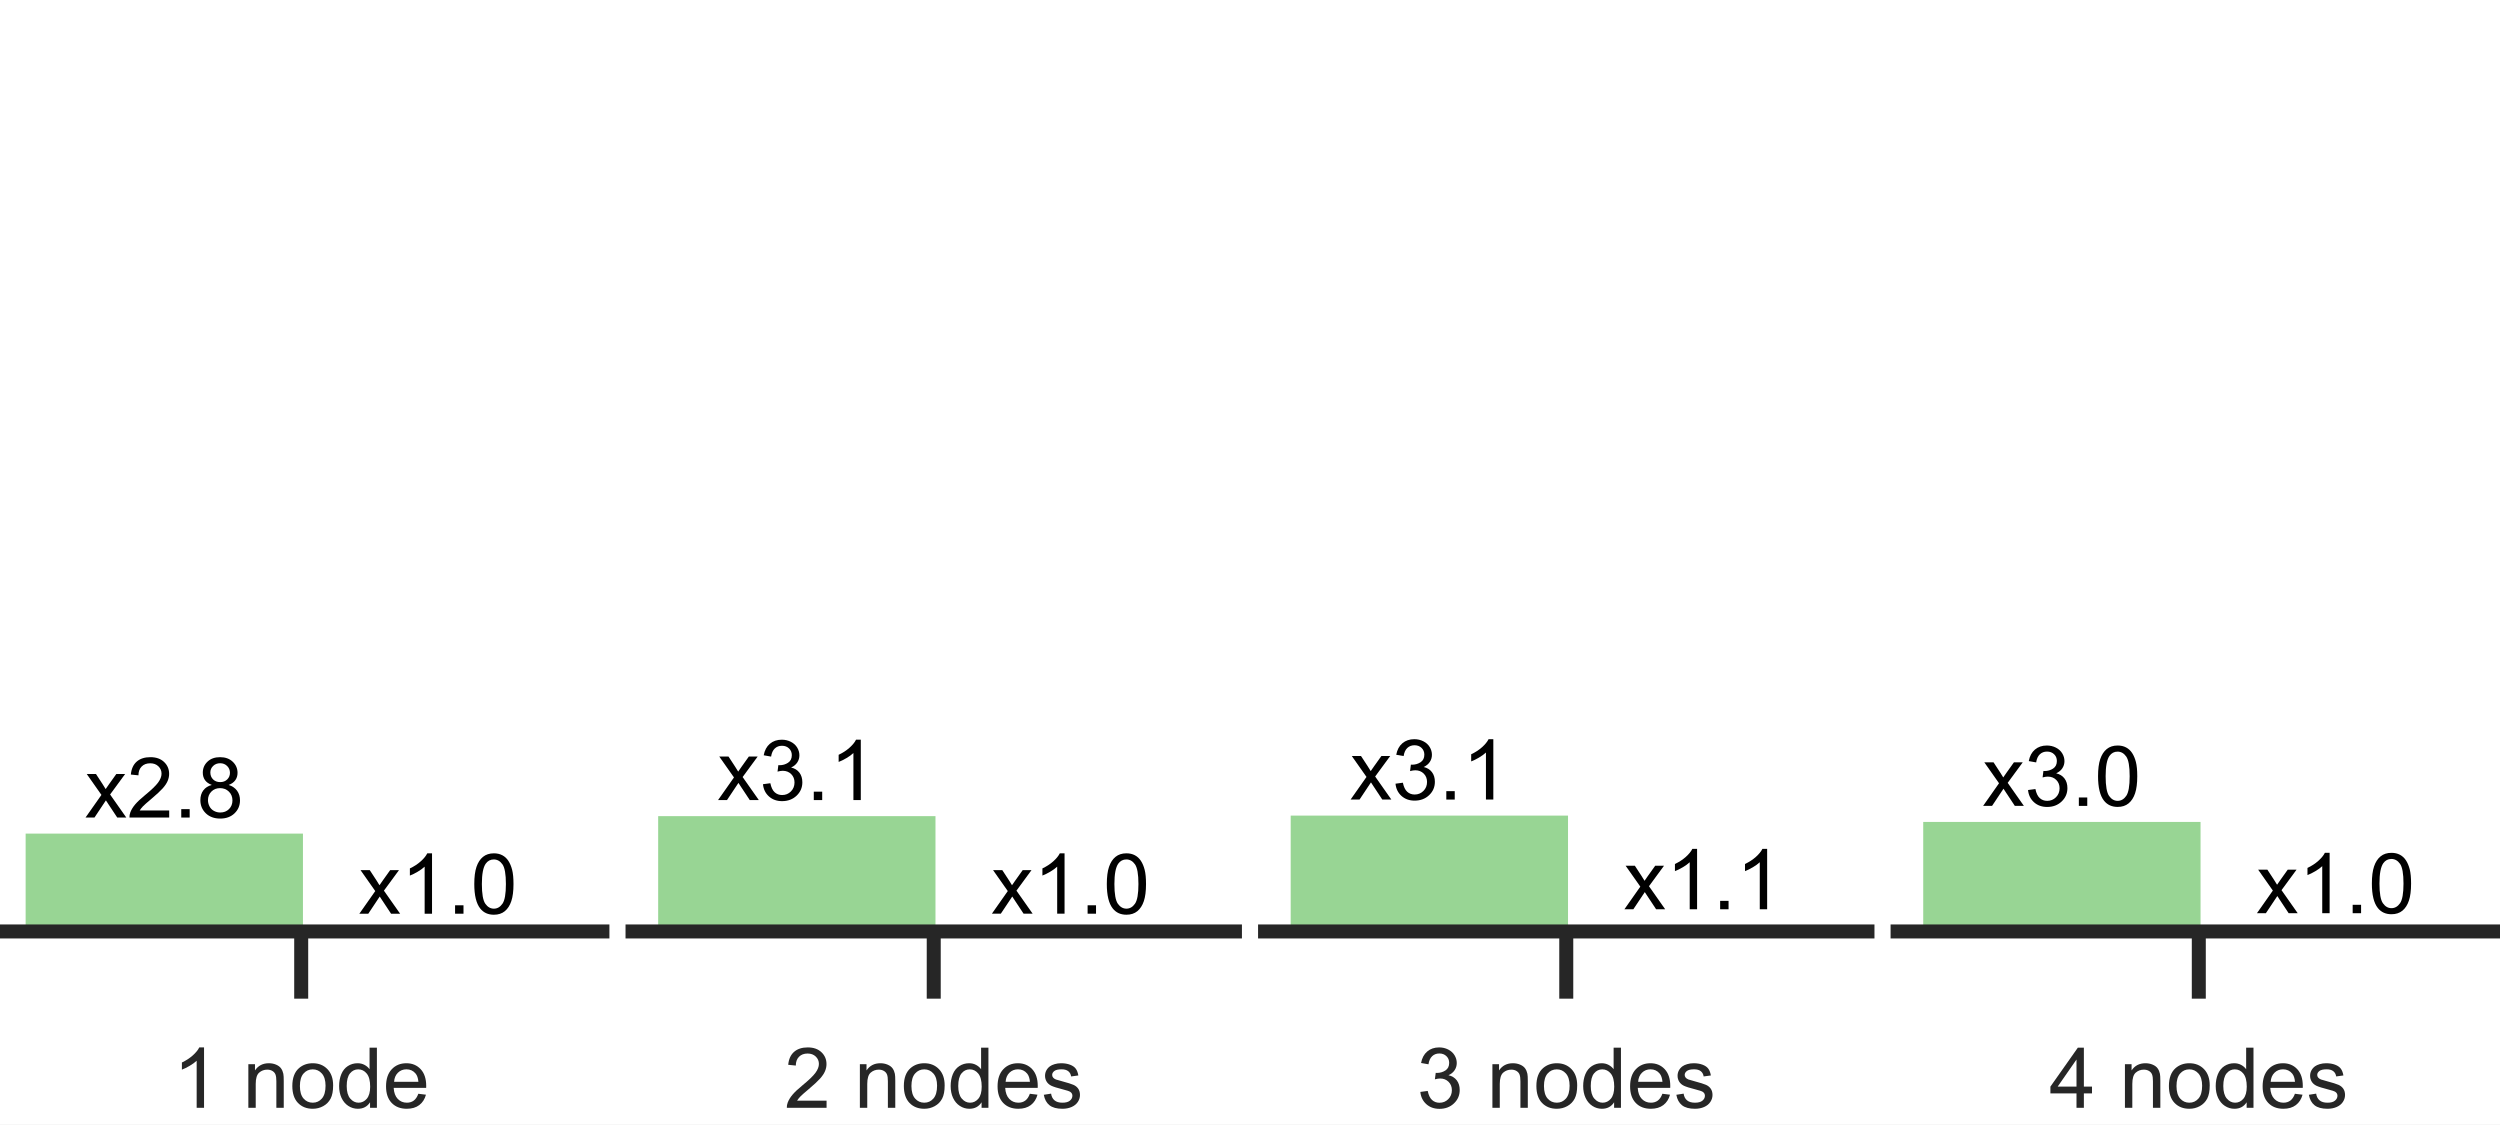
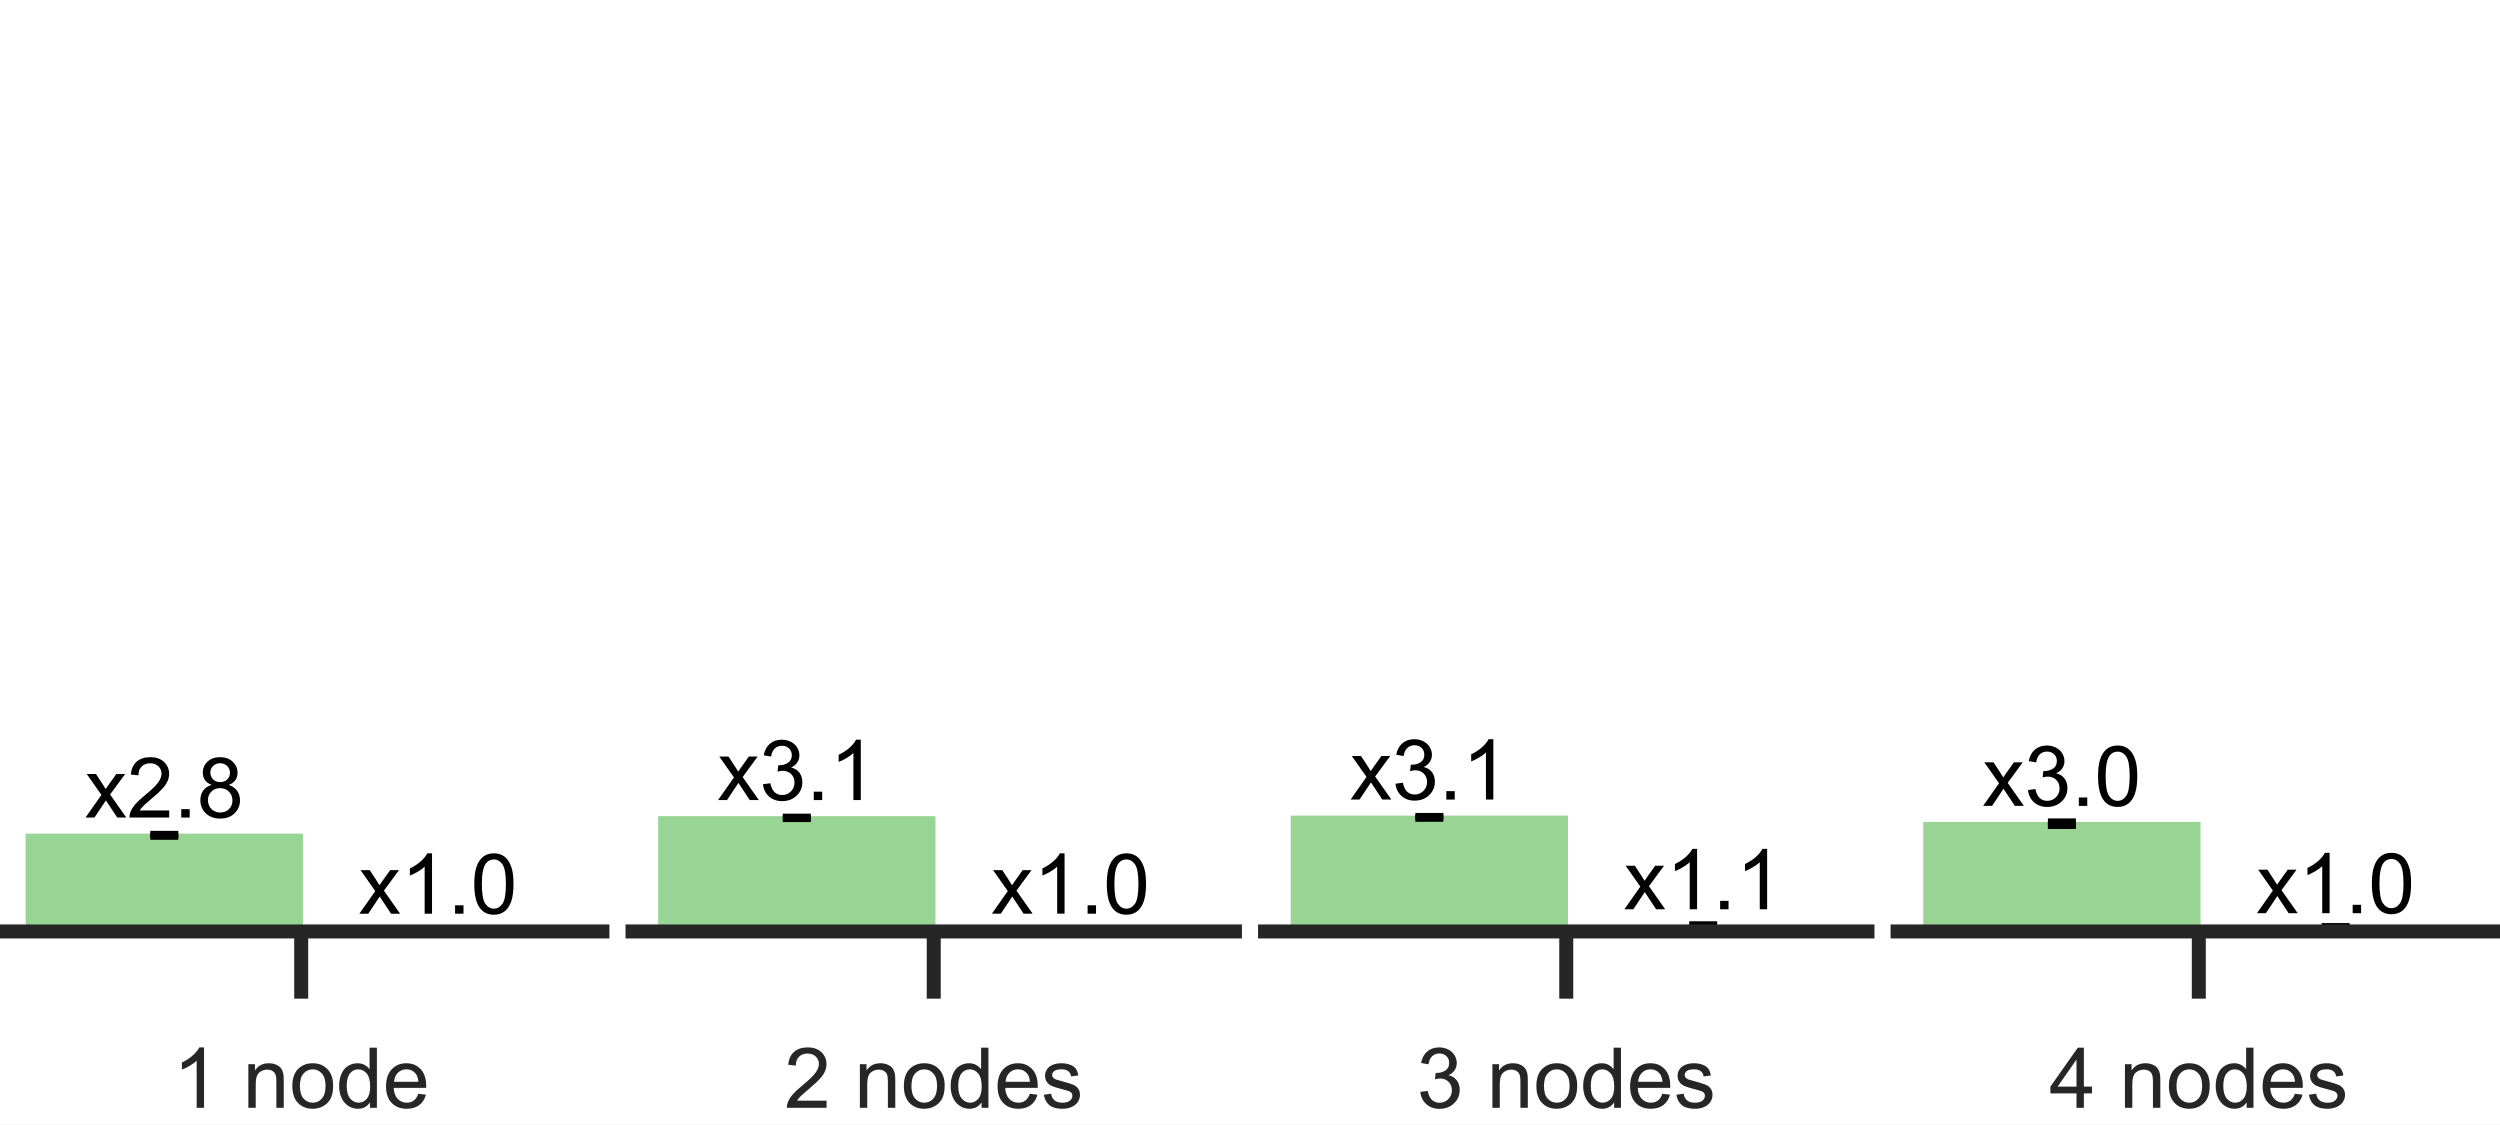
<svg xmlns="http://www.w3.org/2000/svg" xmlns:xlink="http://www.w3.org/1999/xlink" width="178.56pt" height="80.315pt" viewBox="0 0 178.56 80.315" version="1.1">
  <defs>
    <style type="text/css">*{stroke-linejoin: round; stroke-linecap: butt}</style>
  </defs>
  <g id="figure_1">
    <g id="patch_1">
      <path d="M 0 80.315  L 178.56 80.315  L 178.56 0  L 0 0  z " style="fill: #ffffff" />
    </g>
    <g id="axes_1">
      <g id="patch_2">
        <path d="M 0 66.528  L 43.027 66.528  L 43.027 0  L 0 0  z " style="fill: #ffffff" />
      </g>
      <g id="matplotlib.axis_1">
        <g id="xtick_1">
          <g id="line2d_1">
            <defs>
-               <path id="mcd793486ca" d="M 0 0  L 0 4.8  " style="stroke: #262626" />
+               <path id="m486c10fdf6" d="M 0 0  L 0 4.8  " style="stroke: #262626" />
            </defs>
            <g>
-               <use xlink:href="#mcd793486ca" x="21.513" y="66.528" style="fill: #262626; stroke: #262626" />
+               <use xlink:href="#m486c10fdf6" x="21.513" y="66.528" style="fill: #262626; stroke: #262626" />
            </g>
          </g>
          <g id="text_1">
            <g style="fill: #262626" transform="translate(12.33841 79.12269) scale(0.06 -0.06)">
              <defs>
                <path id="ArialMT-31" d="M 2384 0  L 1822 0  L 1822 3584  Q 1619 3391 1289 3197  Q 959 3003 697 2906  L 697 3450  Q 1169 3672 1522 3987  Q 1875 4303 2022 4600  L 2384 4600  L 2384 0  z " transform="scale(0.015625)" />
                <path id="ArialMT-20" transform="scale(0.015625)" />
                <path id="ArialMT-6e" d="M 422 0  L 422 3319  L 928 3319  L 928 2847  Q 1294 3394 1984 3394  Q 2284 3394 2536 3286  Q 2788 3178 2913 3003  Q 3038 2828 3088 2588  Q 3119 2431 3119 2041  L 3119 0  L 2556 0  L 2556 2019  Q 2556 2363 2490 2533  Q 2425 2703 2258 2804  Q 2091 2906 1866 2906  Q 1506 2906 1245 2678  Q 984 2450 984 1813  L 984 0  L 422 0  z " transform="scale(0.015625)" />
                <path id="ArialMT-6f" d="M 213 1659  Q 213 2581 725 3025  Q 1153 3394 1769 3394  Q 2453 3394 2887 2945  Q 3322 2497 3322 1706  Q 3322 1066 3130 698  Q 2938 331 2570 128  Q 2203 -75 1769 -75  Q 1072 -75 642 372  Q 213 819 213 1659  z M 791 1659  Q 791 1022 1069 705  Q 1347 388 1769 388  Q 2188 388 2466 706  Q 2744 1025 2744 1678  Q 2744 2294 2464 2611  Q 2184 2928 1769 2928  Q 1347 2928 1069 2612  Q 791 2297 791 1659  z " transform="scale(0.015625)" />
                <path id="ArialMT-64" d="M 2575 0  L 2575 419  Q 2259 -75 1647 -75  Q 1250 -75 917 144  Q 584 363 401 755  Q 219 1147 219 1656  Q 219 2153 384 2558  Q 550 2963 881 3178  Q 1213 3394 1622 3394  Q 1922 3394 2156 3267  Q 2391 3141 2538 2938  L 2538 4581  L 3097 4581  L 3097 0  L 2575 0  z M 797 1656  Q 797 1019 1065 703  Q 1334 388 1700 388  Q 2069 388 2326 689  Q 2584 991 2584 1609  Q 2584 2291 2321 2609  Q 2059 2928 1675 2928  Q 1300 2928 1048 2622  Q 797 2316 797 1656  z " transform="scale(0.015625)" />
                <path id="ArialMT-65" d="M 2694 1069  L 3275 997  Q 3138 488 2766 206  Q 2394 -75 1816 -75  Q 1088 -75 661 373  Q 234 822 234 1631  Q 234 2469 665 2931  Q 1097 3394 1784 3394  Q 2450 3394 2872 2941  Q 3294 2488 3294 1666  Q 3294 1616 3291 1516  L 816 1516  Q 847 969 1125 678  Q 1403 388 1819 388  Q 2128 388 2347 550  Q 2566 713 2694 1069  z M 847 1978  L 2700 1978  Q 2663 2397 2488 2606  Q 2219 2931 1791 2931  Q 1403 2931 1139 2672  Q 875 2413 847 1978  z " transform="scale(0.015625)" />
              </defs>
              <use xlink:href="#ArialMT-31" />
              <use xlink:href="#ArialMT-20" transform="translate(55.61523 0)" />
              <use xlink:href="#ArialMT-6e" transform="translate(83.39844 0)" />
              <use xlink:href="#ArialMT-6f" transform="translate(139.0137 0)" />
              <use xlink:href="#ArialMT-64" transform="translate(194.6289 0)" />
              <use xlink:href="#ArialMT-65" transform="translate(250.2441 0)" />
            </g>
          </g>
        </g>
      </g>
      <g id="patch_3">
-         <path d="M 1.956 70.441  L 21.513 70.441  L 21.513 59.663  L 1.956 59.663  z " clip-path="url(#p4765b01465)" style="fill: #98d594; stroke: #98d594; stroke-width: 0.25; stroke-linejoin: miter" />
+         <path d="M 1.956 70.441  L 21.513 70.441  L 21.513 59.663  L 1.956 59.663  z " clip-path="url(#p44af5db1ac)" style="fill: #98d594; stroke: #98d594; stroke-width: 0.25; stroke-linejoin: miter" />
      </g>
      <g id="patch_4">
-         <path d="M 21.513 70.441  L 41.071 70.441  L 41.071 66.531  L 21.513 66.531  z " clip-path="url(#p4765b01465)" style="fill: #4a98c9; stroke: #4a98c9; stroke-width: 0.25; stroke-linejoin: miter" />
+         <path d="M 21.513 70.441  L 41.071 70.441  L 41.071 66.531  L 21.513 66.531  z " clip-path="url(#p44af5db1ac)" style="fill: #4a98c9; stroke: #4a98c9; stroke-width: 0.25; stroke-linejoin: miter" />
+       </g>
+       <g id="LineCollection_1">
+         <path d="M 11.735 59.731  L 11.735 59.596  " clip-path="url(#p44af5db1ac)" style="fill: none; stroke: #000000; stroke-width: 0.5" />
+       </g>
+       <g id="line2d_2">
+         <defs>
+           <path id="mb4575791aa" d="M 1 0  L -1 -0  " style="stroke: #000000; stroke-width: 0.5" />
+         </defs>
+         <g clip-path="url(#p44af5db1ac)">
+           <use xlink:href="#mb4575791aa" x="11.735" y="59.731" style="stroke: #000000; stroke-width: 0.5" />
+         </g>
+       </g>
+       <g id="line2d_3">
+         <g clip-path="url(#p44af5db1ac)">
+           <use xlink:href="#mb4575791aa" x="11.735" y="59.596" style="stroke: #000000; stroke-width: 0.5" />
+         </g>
+       </g>
+       <g id="LineCollection_2">
+         <path d="M 31.292 66.596  L 31.292 66.467  " clip-path="url(#p44af5db1ac)" style="fill: none; stroke: #000000; stroke-width: 0.5" />
+       </g>
+       <g id="line2d_4">
+         <g clip-path="url(#p44af5db1ac)">
+           <use xlink:href="#mb4575791aa" x="31.292" y="66.596" style="stroke: #000000; stroke-width: 0.5" />
+         </g>
+       </g>
+       <g id="line2d_5">
+         <g clip-path="url(#p44af5db1ac)">
+           <use xlink:href="#mb4575791aa" x="31.292" y="66.467" style="stroke: #000000; stroke-width: 0.5" />
+         </g>
      </g>
      <g id="patch_5">
        <path d="M 0 66.528  L 43.027 66.528  " style="fill: none; stroke: #262626; stroke-linejoin: miter; stroke-linecap: square" />
      </g>
      <g id="text_2">
        <g transform="translate(6.064502 58.39246) scale(0.06 -0.06)">
          <defs>
            <path id="ArialMT-78" d="M 47 0  L 1259 1725  L 138 3319  L 841 3319  L 1350 2541  Q 1494 2319 1581 2169  Q 1719 2375 1834 2534  L 2394 3319  L 3066 3319  L 1919 1756  L 3153 0  L 2463 0  L 1781 1031  L 1600 1309  L 728 0  L 47 0  z " transform="scale(0.015625)" />
            <path id="ArialMT-32" d="M 3222 541  L 3222 0  L 194 0  Q 188 203 259 391  Q 375 700 629 1000  Q 884 1300 1366 1694  Q 2113 2306 2375 2664  Q 2638 3022 2638 3341  Q 2638 3675 2398 3904  Q 2159 4134 1775 4134  Q 1369 4134 1125 3890  Q 881 3647 878 3216  L 300 3275  Q 359 3922 746 4261  Q 1134 4600 1788 4600  Q 2447 4600 2831 4234  Q 3216 3869 3216 3328  Q 3216 3053 3103 2787  Q 2991 2522 2730 2228  Q 2469 1934 1863 1422  Q 1356 997 1212 845  Q 1069 694 975 541  L 3222 541  z " transform="scale(0.015625)" />
            <path id="ArialMT-2e" d="M 581 0  L 581 641  L 1222 641  L 1222 0  L 581 0  z " transform="scale(0.015625)" />
            <path id="ArialMT-38" d="M 1131 2484  Q 781 2613 612 2850  Q 444 3088 444 3419  Q 444 3919 803 4259  Q 1163 4600 1759 4600  Q 2359 4600 2725 4251  Q 3091 3903 3091 3403  Q 3091 3084 2923 2848  Q 2756 2613 2416 2484  Q 2838 2347 3058 2040  Q 3278 1734 3278 1309  Q 3278 722 2862 322  Q 2447 -78 1769 -78  Q 1091 -78 675 323  Q 259 725 259 1325  Q 259 1772 486 2073  Q 713 2375 1131 2484  z M 1019 3438  Q 1019 3113 1228 2906  Q 1438 2700 1772 2700  Q 2097 2700 2305 2904  Q 2513 3109 2513 3406  Q 2513 3716 2298 3927  Q 2084 4138 1766 4138  Q 1444 4138 1231 3931  Q 1019 3725 1019 3438  z M 838 1322  Q 838 1081 952 856  Q 1066 631 1291 507  Q 1516 384 1775 384  Q 2178 384 2440 643  Q 2703 903 2703 1303  Q 2703 1709 2433 1975  Q 2163 2241 1756 2241  Q 1359 2241 1098 1978  Q 838 1716 838 1322  z " transform="scale(0.015625)" />
          </defs>
          <use xlink:href="#ArialMT-78" />
          <use xlink:href="#ArialMT-32" transform="translate(50 0)" />
          <use xlink:href="#ArialMT-2e" transform="translate(105.6152 0)" />
          <use xlink:href="#ArialMT-38" transform="translate(133.3984 0)" />
        </g>
      </g>
      <g id="text_3">
        <g transform="translate(25.622 65.2607) scale(0.06 -0.06)">
          <defs>
            <path id="ArialMT-30" d="M 266 2259  Q 266 3072 433 3567  Q 600 4063 929 4331  Q 1259 4600 1759 4600  Q 2128 4600 2406 4451  Q 2684 4303 2865 4023  Q 3047 3744 3150 3342  Q 3253 2941 3253 2259  Q 3253 1453 3087 958  Q 2922 463 2592 192  Q 2263 -78 1759 -78  Q 1097 -78 719 397  Q 266 969 266 2259  z M 844 2259  Q 844 1131 1108 757  Q 1372 384 1759 384  Q 2147 384 2411 759  Q 2675 1134 2675 2259  Q 2675 3391 2411 3762  Q 2147 4134 1753 4134  Q 1366 4134 1134 3806  Q 844 3388 844 2259  z " transform="scale(0.015625)" />
          </defs>
          <use xlink:href="#ArialMT-78" />
          <use xlink:href="#ArialMT-31" transform="translate(50 0)" />
          <use xlink:href="#ArialMT-2e" transform="translate(105.6152 0)" />
          <use xlink:href="#ArialMT-30" transform="translate(133.3984 0)" />
        </g>
      </g>
    </g>
    <g id="axes_2">
      <g id="patch_6">
        <path d="M 45.178 66.528  L 88.204 66.528  L 88.204 0  L 45.178 0  z " style="fill: #ffffff" />
      </g>
      <g id="matplotlib.axis_2">
        <g id="xtick_2">
-           <g id="line2d_2">
+           <g id="line2d_6">
            <g>
-               <use xlink:href="#mcd793486ca" x="66.691" y="66.528" style="fill: #262626; stroke: #262626" />
+               <use xlink:href="#m486c10fdf6" x="66.691" y="66.528" style="fill: #262626; stroke: #262626" />
            </g>
          </g>
          <g id="text_4">
            <g style="fill: #262626" transform="translate(56.01624 79.12269) scale(0.06 -0.06)">
              <defs>
                <path id="ArialMT-73" d="M 197 991  L 753 1078  Q 800 744 1014 566  Q 1228 388 1613 388  Q 2000 388 2187 545  Q 2375 703 2375 916  Q 2375 1106 2209 1216  Q 2094 1291 1634 1406  Q 1016 1563 777 1677  Q 538 1791 414 1992  Q 291 2194 291 2438  Q 291 2659 392 2848  Q 494 3038 669 3163  Q 800 3259 1026 3326  Q 1253 3394 1513 3394  Q 1903 3394 2198 3281  Q 2494 3169 2634 2976  Q 2775 2784 2828 2463  L 2278 2388  Q 2241 2644 2061 2787  Q 1881 2931 1553 2931  Q 1166 2931 1000 2803  Q 834 2675 834 2503  Q 834 2394 903 2306  Q 972 2216 1119 2156  Q 1203 2125 1616 2013  Q 2213 1853 2448 1751  Q 2684 1650 2818 1456  Q 2953 1263 2953 975  Q 2953 694 2789 445  Q 2625 197 2315 61  Q 2006 -75 1616 -75  Q 969 -75 630 194  Q 291 463 197 991  z " transform="scale(0.015625)" />
              </defs>
              <use xlink:href="#ArialMT-32" />
              <use xlink:href="#ArialMT-20" transform="translate(55.61523 0)" />
              <use xlink:href="#ArialMT-6e" transform="translate(83.39844 0)" />
              <use xlink:href="#ArialMT-6f" transform="translate(139.0137 0)" />
              <use xlink:href="#ArialMT-64" transform="translate(194.6289 0)" />
              <use xlink:href="#ArialMT-65" transform="translate(250.2441 0)" />
              <use xlink:href="#ArialMT-73" transform="translate(305.8594 0)" />
            </g>
          </g>
        </g>
      </g>
      <g id="matplotlib.axis_3">
        <g id="ytick_1" />
        <g id="ytick_2" />
        <g id="ytick_3" />
      </g>
      <g id="patch_7">
-         <path d="M 47.134 70.441  L 66.691 70.441  L 66.691 58.416  L 47.134 58.416  z " clip-path="url(#pa0860a4e7b)" style="fill: #98d594; stroke: #98d594; stroke-width: 0.25; stroke-linejoin: miter" />
+         <path d="M 47.134 70.441  L 66.691 70.441  L 66.691 58.416  L 47.134 58.416  z " clip-path="url(#pf89673b3d3)" style="fill: #98d594; stroke: #98d594; stroke-width: 0.25; stroke-linejoin: miter" />
      </g>
      <g id="patch_8">
-         <path d="M 66.691 70.441  L 86.249 70.441  L 86.249 66.531  L 66.691 66.531  z " clip-path="url(#pa0860a4e7b)" style="fill: #4a98c9; stroke: #4a98c9; stroke-width: 0.25; stroke-linejoin: miter" />
+         <path d="M 66.691 70.441  L 86.249 70.441  L 86.249 66.531  L 66.691 66.531  z " clip-path="url(#pf89673b3d3)" style="fill: #4a98c9; stroke: #4a98c9; stroke-width: 0.25; stroke-linejoin: miter" />
+       </g>
+       <g id="LineCollection_3">
+         <path d="M 56.912 58.467  L 56.912 58.364  " clip-path="url(#pf89673b3d3)" style="fill: none; stroke: #000000; stroke-width: 0.5" />
+       </g>
+       <g id="line2d_7">
+         <g clip-path="url(#pf89673b3d3)">
+           <use xlink:href="#mb4575791aa" x="56.912" y="58.467" style="stroke: #000000; stroke-width: 0.5" />
+         </g>
+       </g>
+       <g id="line2d_8">
+         <g clip-path="url(#pf89673b3d3)">
+           <use xlink:href="#mb4575791aa" x="56.912" y="58.364" style="stroke: #000000; stroke-width: 0.5" />
+         </g>
+       </g>
+       <g id="LineCollection_4">
+         <path d="M 76.47 66.601  L 76.47 66.461  " clip-path="url(#pf89673b3d3)" style="fill: none; stroke: #000000; stroke-width: 0.5" />
+       </g>
+       <g id="line2d_9">
+         <g clip-path="url(#pf89673b3d3)">
+           <use xlink:href="#mb4575791aa" x="76.47" y="66.601" style="stroke: #000000; stroke-width: 0.5" />
+         </g>
+       </g>
+       <g id="line2d_10">
+         <g clip-path="url(#pf89673b3d3)">
+           <use xlink:href="#mb4575791aa" x="76.47" y="66.461" style="stroke: #000000; stroke-width: 0.5" />
+         </g>
      </g>
      <g id="patch_9">
        <path d="M 45.178 66.528  L 88.204 66.528  " style="fill: none; stroke: #262626; stroke-linejoin: miter; stroke-linecap: square" />
      </g>
      <g id="text_5">
        <g transform="translate(51.24233 57.14486) scale(0.06 -0.06)">
          <defs>
            <path id="ArialMT-33" d="M 269 1209  L 831 1284  Q 928 806 1161 595  Q 1394 384 1728 384  Q 2125 384 2398 659  Q 2672 934 2672 1341  Q 2672 1728 2419 1979  Q 2166 2231 1775 2231  Q 1616 2231 1378 2169  L 1441 2663  Q 1497 2656 1531 2656  Q 1891 2656 2178 2843  Q 2466 3031 2466 3422  Q 2466 3731 2256 3934  Q 2047 4138 1716 4138  Q 1388 4138 1169 3931  Q 950 3725 888 3313  L 325 3413  Q 428 3978 793 4289  Q 1159 4600 1703 4600  Q 2078 4600 2393 4439  Q 2709 4278 2876 4000  Q 3044 3722 3044 3409  Q 3044 3113 2884 2869  Q 2725 2625 2413 2481  Q 2819 2388 3044 2092  Q 3269 1797 3269 1353  Q 3269 753 2831 336  Q 2394 -81 1725 -81  Q 1122 -81 723 278  Q 325 638 269 1209  z " transform="scale(0.015625)" />
          </defs>
          <use xlink:href="#ArialMT-78" />
          <use xlink:href="#ArialMT-33" transform="translate(50 0)" />
          <use xlink:href="#ArialMT-2e" transform="translate(105.6152 0)" />
          <use xlink:href="#ArialMT-31" transform="translate(133.3984 0)" />
        </g>
      </g>
      <g id="text_6">
        <g transform="translate(70.79984 65.26016) scale(0.06 -0.06)">
          <use xlink:href="#ArialMT-78" />
          <use xlink:href="#ArialMT-31" transform="translate(50 0)" />
          <use xlink:href="#ArialMT-2e" transform="translate(105.6152 0)" />
          <use xlink:href="#ArialMT-30" transform="translate(133.3984 0)" />
        </g>
      </g>
    </g>
    <g id="axes_3">
      <g id="patch_10">
        <path d="M 90.356 66.528  L 133.382 66.528  L 133.382 0  L 90.356 0  z " style="fill: #ffffff" />
      </g>
      <g id="matplotlib.axis_4">
        <g id="xtick_3">
-           <g id="line2d_3">
+           <g id="line2d_11">
            <g>
-               <use xlink:href="#mcd793486ca" x="111.869" y="66.528" style="fill: #262626; stroke: #262626" />
+               <use xlink:href="#m486c10fdf6" x="111.869" y="66.528" style="fill: #262626; stroke: #262626" />
            </g>
          </g>
          <g id="text_7">
            <g style="fill: #262626" transform="translate(101.1941 79.12269) scale(0.06 -0.06)">
              <use xlink:href="#ArialMT-33" />
              <use xlink:href="#ArialMT-20" transform="translate(55.61523 0)" />
              <use xlink:href="#ArialMT-6e" transform="translate(83.39844 0)" />
              <use xlink:href="#ArialMT-6f" transform="translate(139.0137 0)" />
              <use xlink:href="#ArialMT-64" transform="translate(194.6289 0)" />
              <use xlink:href="#ArialMT-65" transform="translate(250.2441 0)" />
              <use xlink:href="#ArialMT-73" transform="translate(305.8594 0)" />
            </g>
          </g>
        </g>
      </g>
      <g id="matplotlib.axis_5">
        <g id="ytick_4" />
        <g id="ytick_5" />
        <g id="ytick_6" />
      </g>
      <g id="patch_11">
-         <path d="M 92.311 70.441  L 111.869 70.441  L 111.869 58.379  L 92.311 58.379  z " clip-path="url(#p9106f2ea8b)" style="fill: #98d594; stroke: #98d594; stroke-width: 0.25; stroke-linejoin: miter" />
+         <path d="M 92.311 70.441  L 111.869 70.441  L 111.869 58.379  L 92.311 58.379  z " clip-path="url(#p998ff9d3e8)" style="fill: #98d594; stroke: #98d594; stroke-width: 0.25; stroke-linejoin: miter" />
      </g>
      <g id="patch_12">
-         <path d="M 111.869 70.441  L 131.426 70.441  L 131.426 66.214  L 111.869 66.214  z " clip-path="url(#p9106f2ea8b)" style="fill: #4a98c9; stroke: #4a98c9; stroke-width: 0.25; stroke-linejoin: miter" />
+         <path d="M 111.869 70.441  L 131.426 70.441  L 131.426 66.214  L 111.869 66.214  z " clip-path="url(#p998ff9d3e8)" style="fill: #4a98c9; stroke: #4a98c9; stroke-width: 0.25; stroke-linejoin: miter" />
+       </g>
+       <g id="LineCollection_5">
+         <path d="M 102.09 58.444  L 102.09 58.314  " clip-path="url(#p998ff9d3e8)" style="fill: none; stroke: #000000; stroke-width: 0.5" />
+       </g>
+       <g id="line2d_12">
+         <g clip-path="url(#p998ff9d3e8)">
+           <use xlink:href="#mb4575791aa" x="102.09" y="58.444" style="stroke: #000000; stroke-width: 0.5" />
+         </g>
+       </g>
+       <g id="line2d_13">
+         <g clip-path="url(#p998ff9d3e8)">
+           <use xlink:href="#mb4575791aa" x="102.09" y="58.314" style="stroke: #000000; stroke-width: 0.5" />
+         </g>
+       </g>
+       <g id="LineCollection_6">
+         <path d="M 121.648 66.379  L 121.648 66.05  " clip-path="url(#p998ff9d3e8)" style="fill: none; stroke: #000000; stroke-width: 0.5" />
+       </g>
+       <g id="line2d_14">
+         <g clip-path="url(#p998ff9d3e8)">
+           <use xlink:href="#mb4575791aa" x="121.648" y="66.379" style="stroke: #000000; stroke-width: 0.5" />
+         </g>
+       </g>
+       <g id="line2d_15">
+         <g clip-path="url(#p998ff9d3e8)">
+           <use xlink:href="#mb4575791aa" x="121.648" y="66.05" style="stroke: #000000; stroke-width: 0.5" />
+         </g>
      </g>
      <g id="patch_13">
        <path d="M 90.356 66.528  L 133.382 66.528  " style="fill: none; stroke: #262626; stroke-linejoin: miter; stroke-linecap: square" />
      </g>
      <g id="text_8">
        <g transform="translate(96.42016 57.10815) scale(0.06 -0.06)">
          <use xlink:href="#ArialMT-78" />
          <use xlink:href="#ArialMT-33" transform="translate(50 0)" />
          <use xlink:href="#ArialMT-2e" transform="translate(105.6152 0)" />
          <use xlink:href="#ArialMT-31" transform="translate(133.3984 0)" />
        </g>
      </g>
      <g id="text_9">
        <g transform="translate(115.9777 64.94358) scale(0.06 -0.06)">
          <use xlink:href="#ArialMT-78" />
          <use xlink:href="#ArialMT-31" transform="translate(50 0)" />
          <use xlink:href="#ArialMT-2e" transform="translate(105.6152 0)" />
          <use xlink:href="#ArialMT-31" transform="translate(133.3984 0)" />
        </g>
      </g>
    </g>
    <g id="axes_4">
      <g id="patch_14">
        <path d="M 135.533 66.528  L 178.56 66.528  L 178.56 0  L 135.533 0  z " style="fill: #ffffff" />
      </g>
      <g id="matplotlib.axis_6">
        <g id="xtick_4">
-           <g id="line2d_4">
+           <g id="line2d_16">
            <g>
-               <use xlink:href="#mcd793486ca" x="157.047" y="66.528" style="fill: #262626; stroke: #262626" />
+               <use xlink:href="#m486c10fdf6" x="157.047" y="66.528" style="fill: #262626; stroke: #262626" />
            </g>
          </g>
          <g id="text_10">
            <g style="fill: #262626" transform="translate(146.3719 79.12269) scale(0.06 -0.06)">
              <defs>
                <path id="ArialMT-34" d="M 2069 0  L 2069 1097  L 81 1097  L 81 1613  L 2172 4581  L 2631 4581  L 2631 1613  L 3250 1613  L 3250 1097  L 2631 1097  L 2631 0  L 2069 0  z M 2069 1613  L 2069 3678  L 634 1613  L 2069 1613  z " transform="scale(0.015625)" />
              </defs>
              <use xlink:href="#ArialMT-34" />
              <use xlink:href="#ArialMT-20" transform="translate(55.61523 0)" />
              <use xlink:href="#ArialMT-6e" transform="translate(83.39844 0)" />
              <use xlink:href="#ArialMT-6f" transform="translate(139.0137 0)" />
              <use xlink:href="#ArialMT-64" transform="translate(194.6289 0)" />
              <use xlink:href="#ArialMT-65" transform="translate(250.2441 0)" />
              <use xlink:href="#ArialMT-73" transform="translate(305.8594 0)" />
            </g>
          </g>
        </g>
      </g>
      <g id="matplotlib.axis_7">
        <g id="ytick_7" />
        <g id="ytick_8" />
        <g id="ytick_9" />
      </g>
      <g id="patch_15">
-         <path d="M 137.489 70.441  L 157.047 70.441  L 157.047 58.831  L 137.489 58.831  z " clip-path="url(#peda45c913c)" style="fill: #98d594; stroke: #98d594; stroke-width: 0.25; stroke-linejoin: miter" />
+         <path d="M 137.489 70.441  L 157.047 70.441  L 157.047 58.831  L 137.489 58.831  z " clip-path="url(#p3b1cd30f61)" style="fill: #98d594; stroke: #98d594; stroke-width: 0.25; stroke-linejoin: miter" />
      </g>
      <g id="patch_16">
-         <path d="M 157.047 70.441  L 176.604 70.441  L 176.604 66.496  L 157.047 66.496  z " clip-path="url(#peda45c913c)" style="fill: #4a98c9; stroke: #4a98c9; stroke-width: 0.25; stroke-linejoin: miter" />
+         <path d="M 157.047 70.441  L 176.604 70.441  L 176.604 66.496  L 157.047 66.496  z " clip-path="url(#p3b1cd30f61)" style="fill: #4a98c9; stroke: #4a98c9; stroke-width: 0.25; stroke-linejoin: miter" />
+       </g>
+       <g id="LineCollection_7">
+         <path d="M 147.268 58.961  L 147.268 58.701  " clip-path="url(#p3b1cd30f61)" style="fill: none; stroke: #000000; stroke-width: 0.5" />
+       </g>
+       <g id="line2d_17">
+         <g clip-path="url(#p3b1cd30f61)">
+           <use xlink:href="#mb4575791aa" x="147.268" y="58.961" style="stroke: #000000; stroke-width: 0.5" />
+         </g>
+       </g>
+       <g id="line2d_18">
+         <g clip-path="url(#p3b1cd30f61)">
+           <use xlink:href="#mb4575791aa" x="147.268" y="58.701" style="stroke: #000000; stroke-width: 0.5" />
+         </g>
+       </g>
+       <g id="LineCollection_8">
+         <path d="M 166.825 66.813  L 166.825 66.179  " clip-path="url(#p3b1cd30f61)" style="fill: none; stroke: #000000; stroke-width: 0.5" />
+       </g>
+       <g id="line2d_19">
+         <g clip-path="url(#p3b1cd30f61)">
+           <use xlink:href="#mb4575791aa" x="166.825" y="66.813" style="stroke: #000000; stroke-width: 0.5" />
+         </g>
+       </g>
+       <g id="line2d_20">
+         <g clip-path="url(#p3b1cd30f61)">
+           <use xlink:href="#mb4575791aa" x="166.825" y="66.179" style="stroke: #000000; stroke-width: 0.5" />
+         </g>
      </g>
      <g id="patch_17">
        <path d="M 135.533 66.528  L 178.56 66.528  " style="fill: none; stroke: #262626; stroke-linejoin: miter; stroke-linecap: square" />
      </g>
      <g id="text_11">
        <g transform="translate(141.598 57.56006) scale(0.06 -0.06)">
          <use xlink:href="#ArialMT-78" />
          <use xlink:href="#ArialMT-33" transform="translate(50 0)" />
          <use xlink:href="#ArialMT-2e" transform="translate(105.6152 0)" />
          <use xlink:href="#ArialMT-30" transform="translate(133.3984 0)" />
        </g>
      </g>
      <g id="text_12">
        <g transform="translate(161.1555 65.22509) scale(0.06 -0.06)">
          <use xlink:href="#ArialMT-78" />
          <use xlink:href="#ArialMT-31" transform="translate(50 0)" />
          <use xlink:href="#ArialMT-2e" transform="translate(105.6152 0)" />
          <use xlink:href="#ArialMT-30" transform="translate(133.3984 0)" />
        </g>
      </g>
    </g>
  </g>
  <defs>
-     <clipPath id="p4765b01465">
+     <clipPath id="p44af5db1ac">
      <rect x="0" y="0" width="43.027" height="66.528" />
    </clipPath>
-     <clipPath id="pa0860a4e7b">
+     <clipPath id="pf89673b3d3">
      <rect x="45.178" y="0" width="43.027" height="66.528" />
    </clipPath>
-     <clipPath id="p9106f2ea8b">
+     <clipPath id="p998ff9d3e8">
      <rect x="90.356" y="0" width="43.027" height="66.528" />
    </clipPath>
-     <clipPath id="peda45c913c">
+     <clipPath id="p3b1cd30f61">
      <rect x="135.533" y="0" width="43.027" height="66.528" />
    </clipPath>
  </defs>
</svg>
